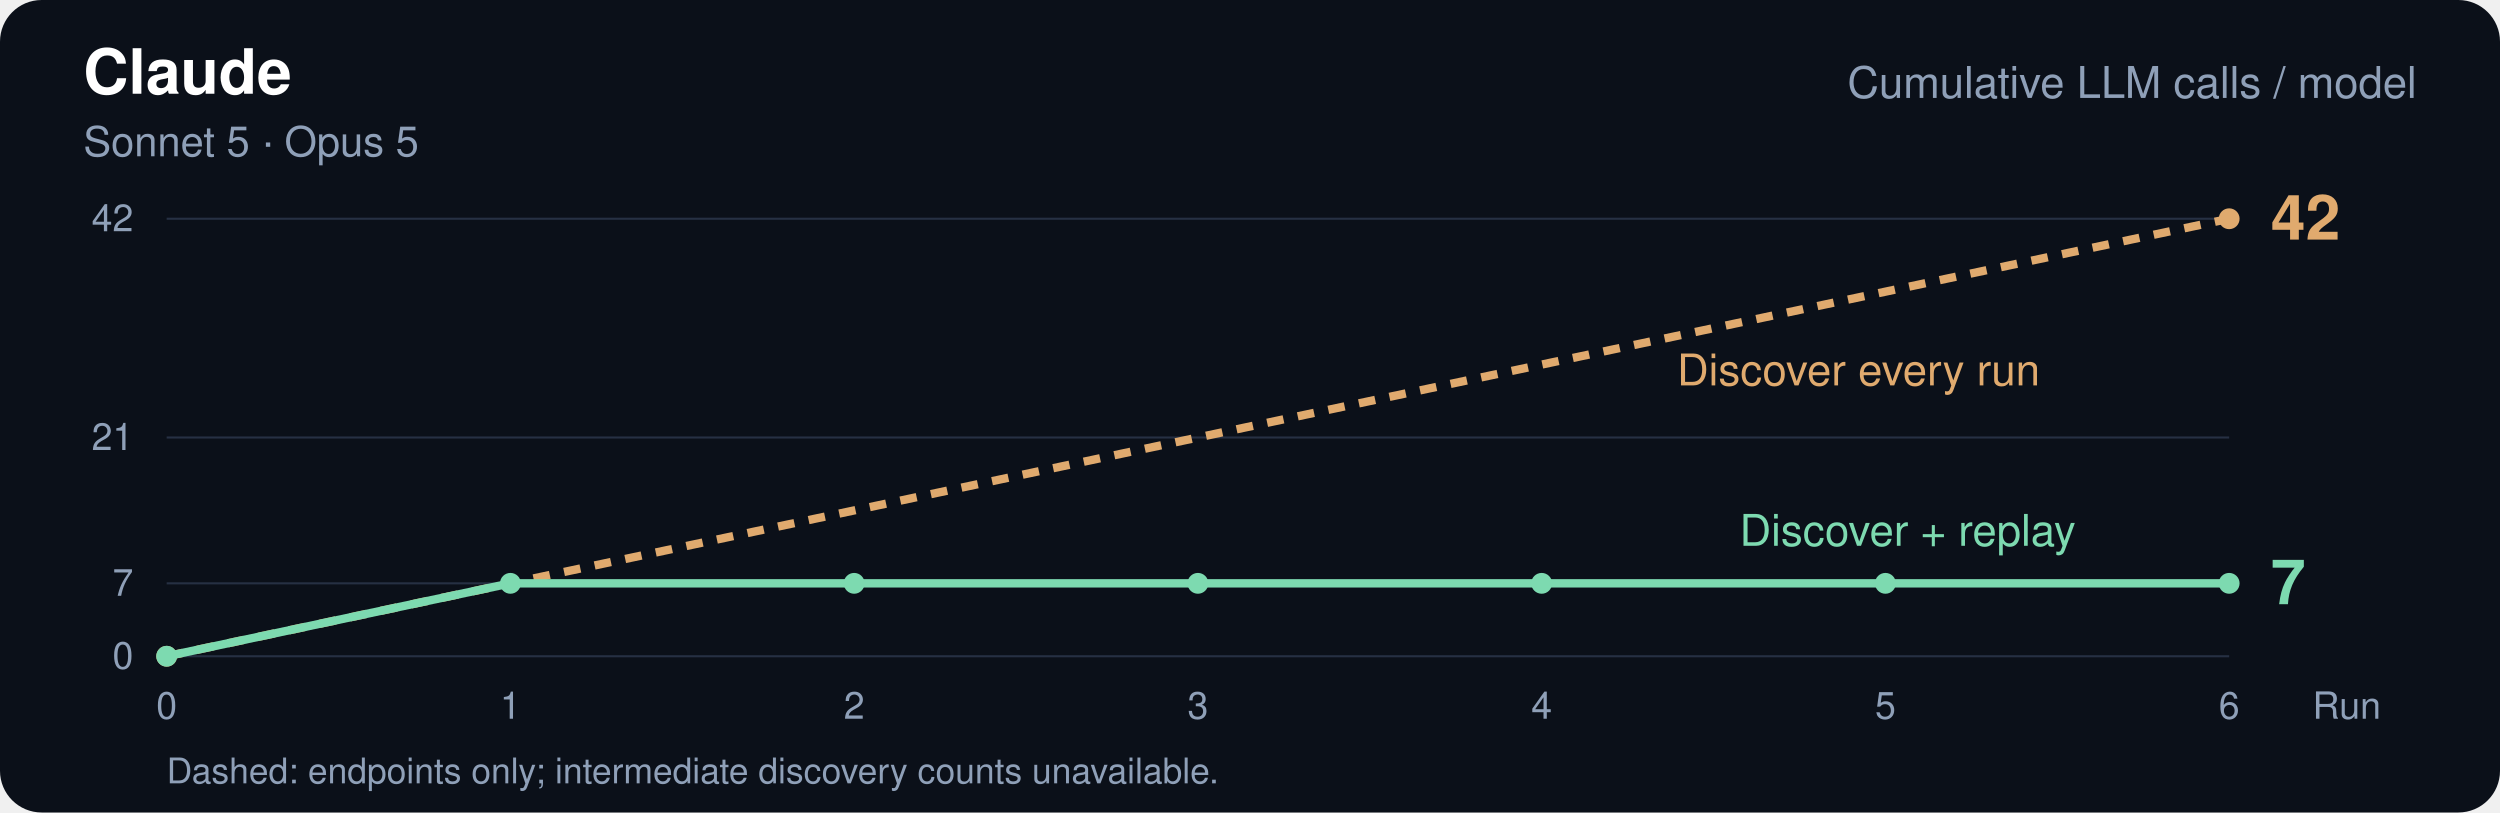
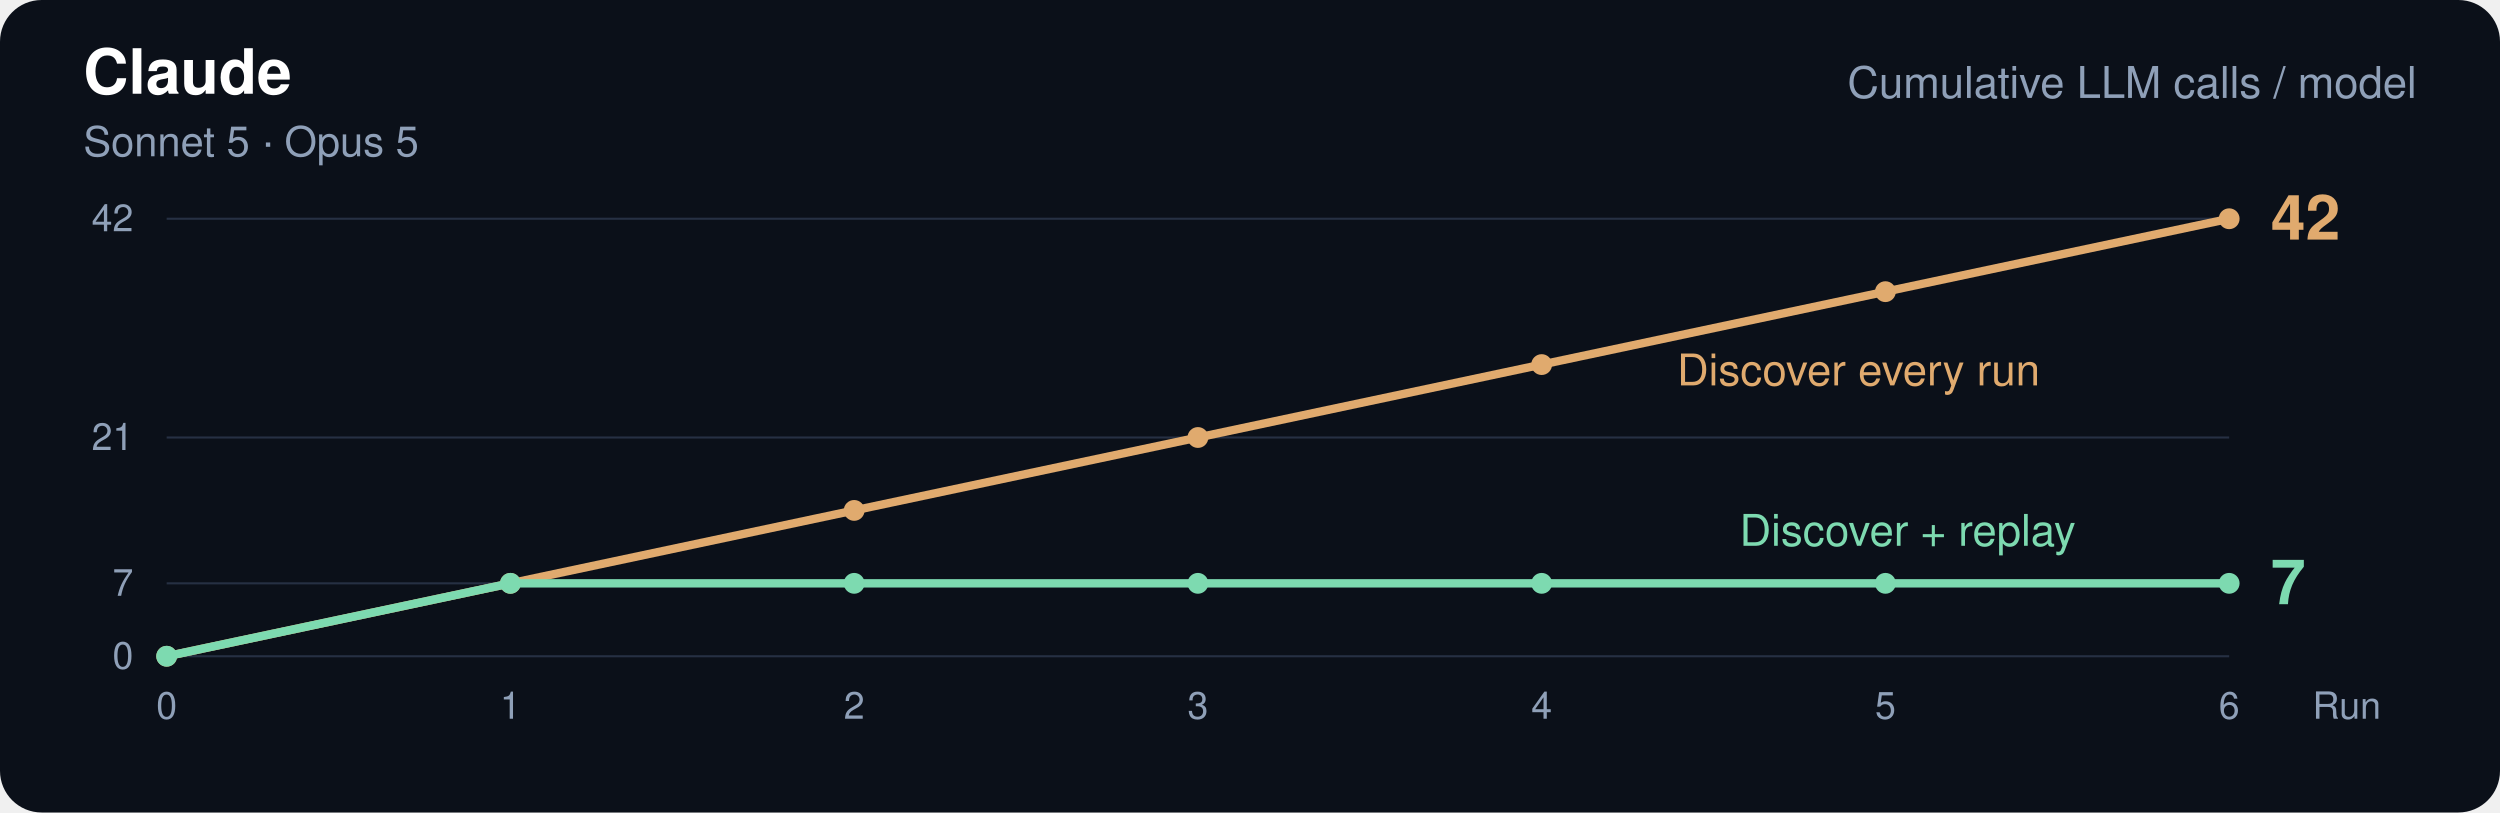
<svg xmlns="http://www.w3.org/2000/svg" width="1200" height="390" viewBox="0 0 1200 390" role="img" aria-labelledby="title desc">
  <rect width="1200" height="390" rx="20" fill="#0b1019" />
  <g font-family="ui-sans-serif, -apple-system, Segoe UI, Helvetica, Arial, sans-serif">
    <text x="40" y="45" fill="#ffffff" font-size="30" font-weight="600">Claude</text>
    <text x="40" y="75" fill="#8fa0b8" font-size="20">Sonnet 5 · Opus 5</text>
    <text x="1160" y="47" text-anchor="end" fill="#8fa0b8" font-size="21">Cumulative LLM calls / model</text>
    <line x1="80" y1="315" x2="1070" y2="315" stroke="#263043" />
    <text x="64" y="321" text-anchor="end" fill="#8fa0b8" font-size="18">0</text>
    <line x1="80" y1="280" x2="1070" y2="280" stroke="#263043" />
    <text x="64" y="286" text-anchor="end" fill="#8fa0b8" font-size="18">7</text>
    <line x1="80" y1="210" x2="1070" y2="210" stroke="#263043" />
    <text x="64" y="216" text-anchor="end" fill="#8fa0b8" font-size="18">21</text>
    <line x1="80" y1="105" x2="1070" y2="105" stroke="#263043" />
    <text x="64" y="111" text-anchor="end" fill="#8fa0b8" font-size="18">42</text>
-     <polyline points="80,315 1070,105" fill="none" stroke="#e0aa6e" stroke-width="4" stroke-dasharray="8 7" />
+     <polyline points="80,315 245,280 410,245 575,210 740,175 905,140 1070,105" fill="none" stroke="#e0aa6e" stroke-width="4" />
    <circle cx="80" cy="315" r="5" fill="#e0aa6e" />
+     <circle cx="245" cy="280" r="5" fill="#e0aa6e" />
+     <circle cx="410" cy="245" r="5" fill="#e0aa6e" />
+     <circle cx="575" cy="210" r="5" fill="#e0aa6e" />
+     <circle cx="740" cy="175" r="5" fill="#e0aa6e" />
+     <circle cx="905" cy="140" r="5" fill="#e0aa6e" />
    <circle cx="1070" cy="105" r="5" fill="#e0aa6e" />
    <polyline points="80,315 245,280 410,280 575,280 740,280 905,280 1070,280" fill="none" stroke="#7ddab0" stroke-width="4" />
    <circle cx="80" cy="315" r="5" fill="#7ddab0" />
    <circle cx="245" cy="280" r="5" fill="#7ddab0" />
    <circle cx="410" cy="280" r="5" fill="#7ddab0" />
    <circle cx="575" cy="280" r="5" fill="#7ddab0" />
    <circle cx="740" cy="280" r="5" fill="#7ddab0" />
    <circle cx="905" cy="280" r="5" fill="#7ddab0" />
    <circle cx="1070" cy="280" r="5" fill="#7ddab0" />
    <text x="1090" y="115" fill="#e0aa6e" font-size="30" font-weight="600">42</text>
    <text x="805" y="185" fill="#e0aa6e" font-size="21">Discover every run</text>
    <text x="1090" y="290" fill="#7ddab0" font-size="30" font-weight="600">7</text>
    <text x="835" y="262" fill="#7ddab0" font-size="21">Discover + replay</text>
    <text x="80" y="345" text-anchor="middle" fill="#8fa0b8" font-size="18">0</text>
    <text x="245" y="345" text-anchor="middle" fill="#8fa0b8" font-size="18">1</text>
    <text x="410" y="345" text-anchor="middle" fill="#8fa0b8" font-size="18">2</text>
    <text x="575" y="345" text-anchor="middle" fill="#8fa0b8" font-size="18">3</text>
    <text x="740" y="345" text-anchor="middle" fill="#8fa0b8" font-size="18">4</text>
    <text x="905" y="345" text-anchor="middle" fill="#8fa0b8" font-size="18">5</text>
    <text x="1070" y="345" text-anchor="middle" fill="#8fa0b8" font-size="18">6</text>
    <text x="1110" y="345" fill="#8fa0b8" font-size="18">Run</text>
-     <text x="80" y="376" fill="#8fa0b8" font-size="17">Dashed: endpoints only; intermediate discovery counts unavailable.</text>
  </g>
</svg>
